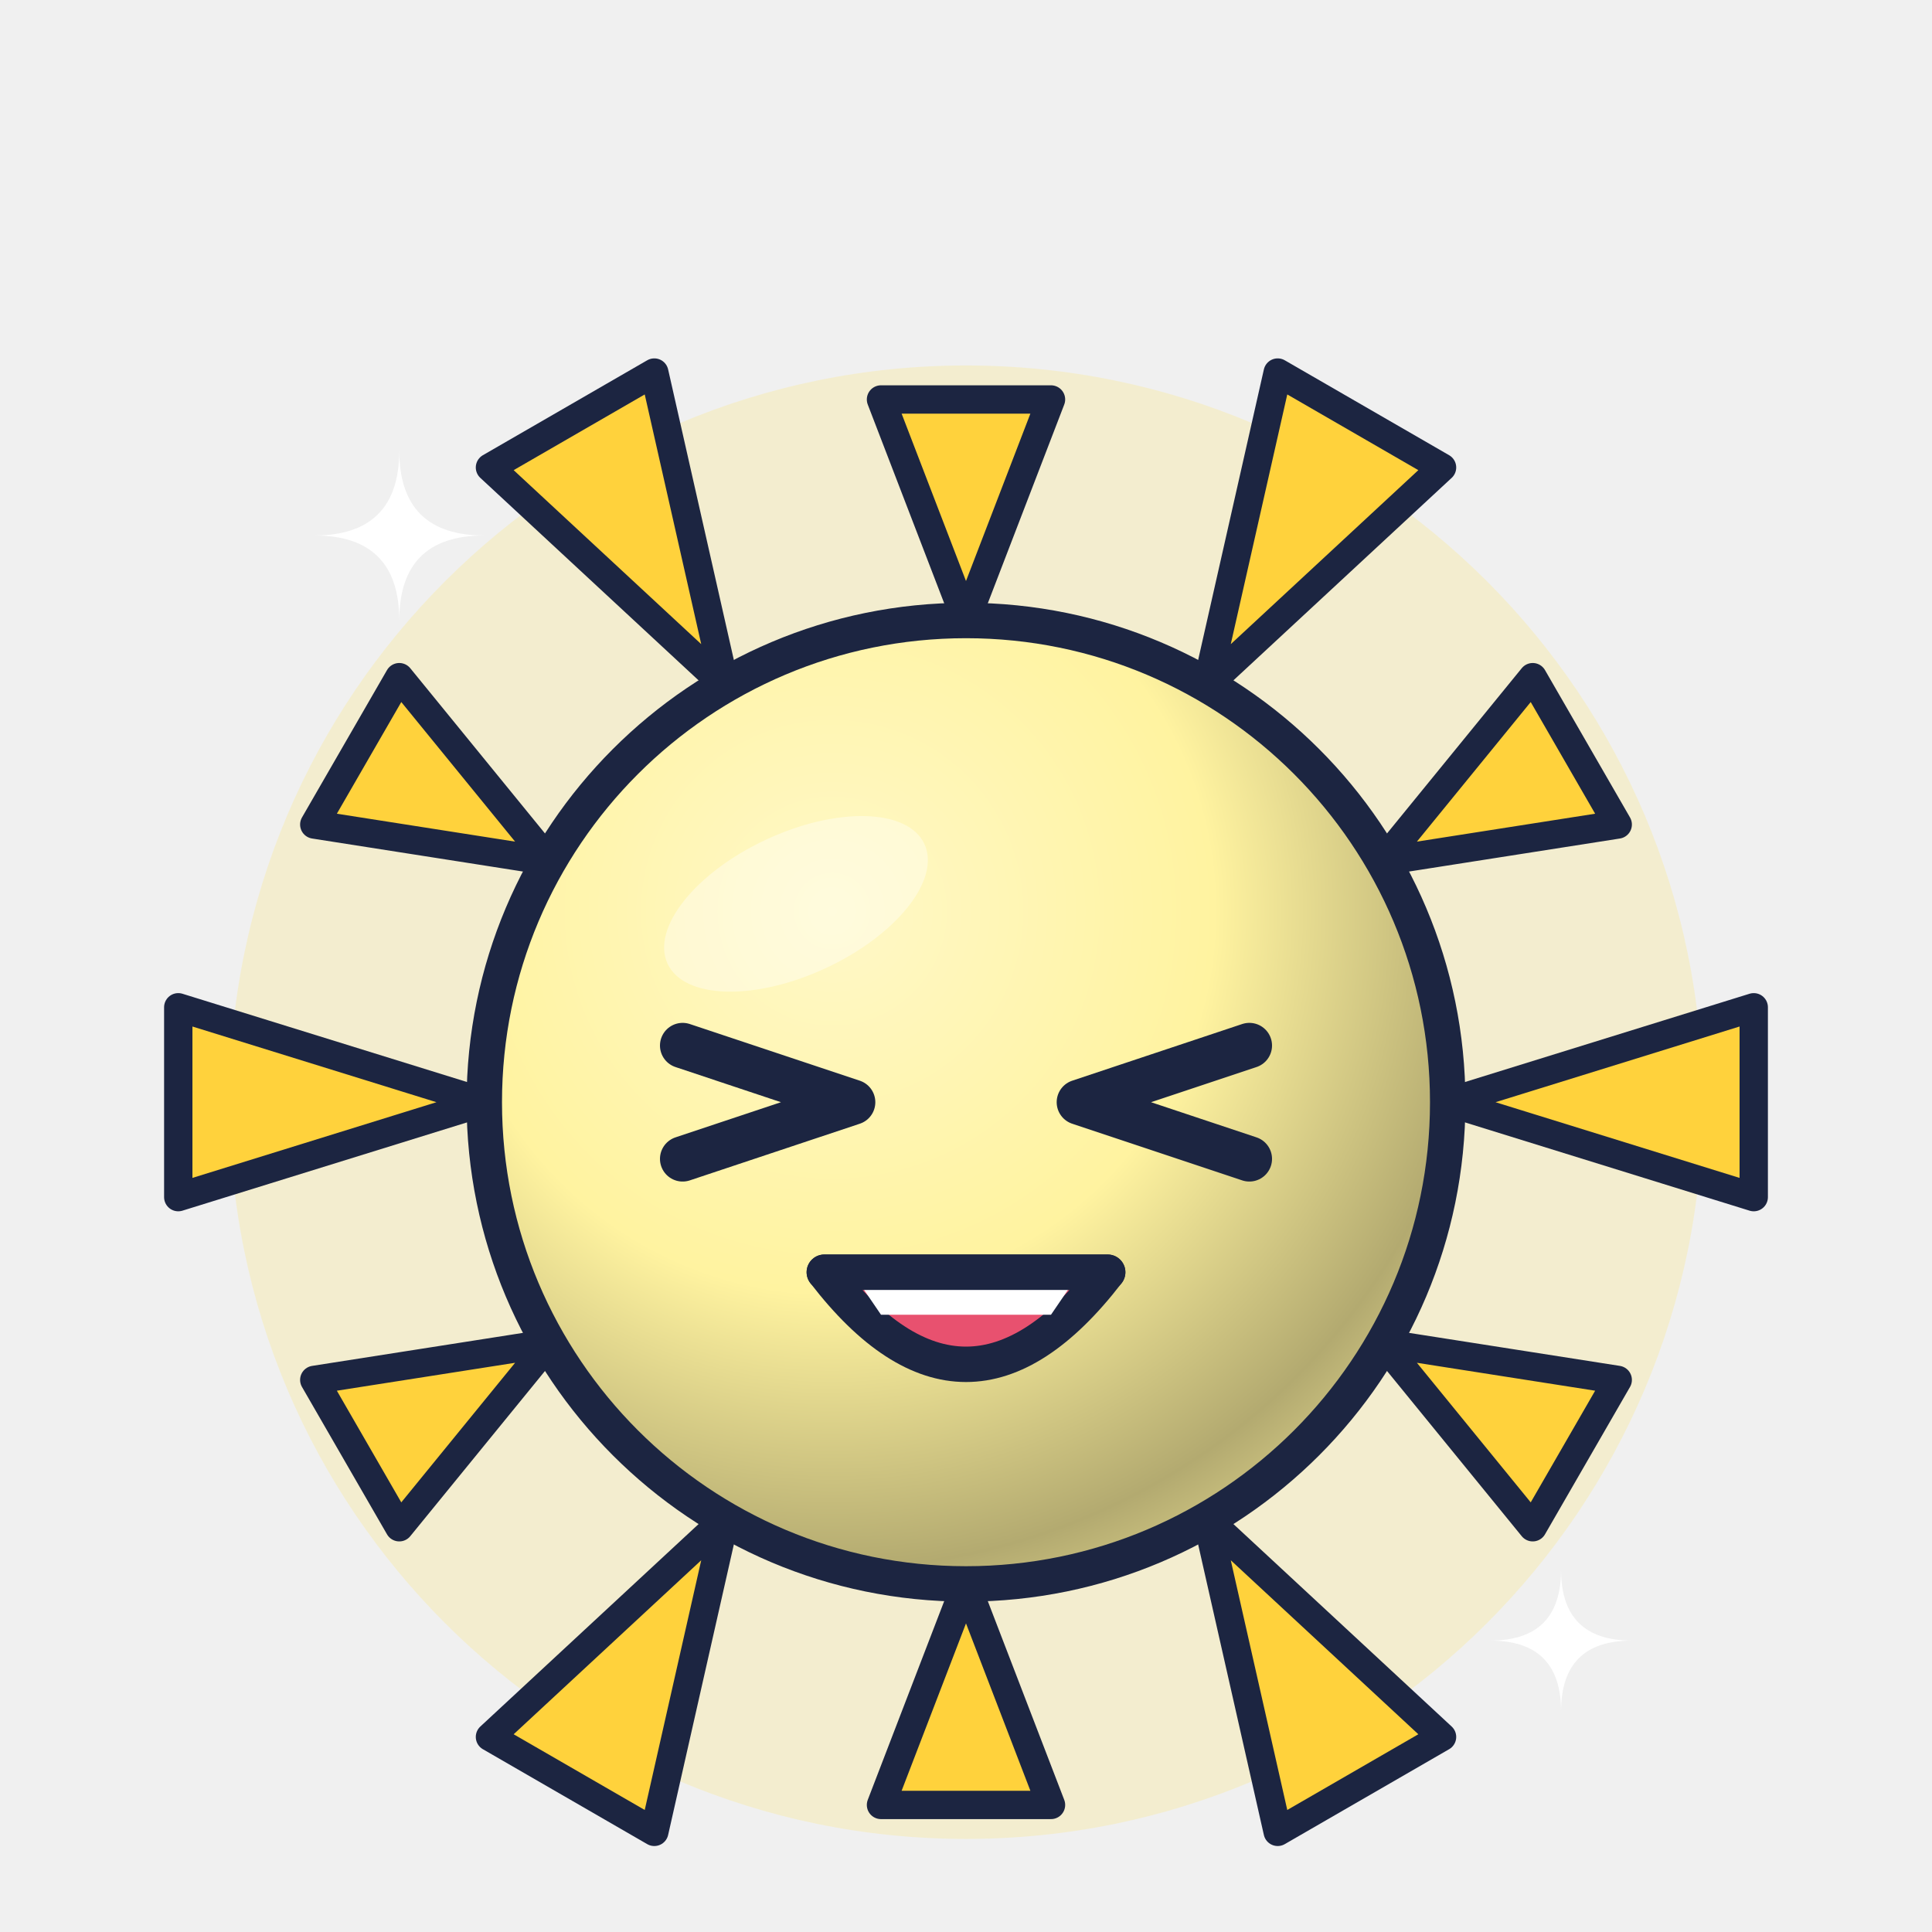
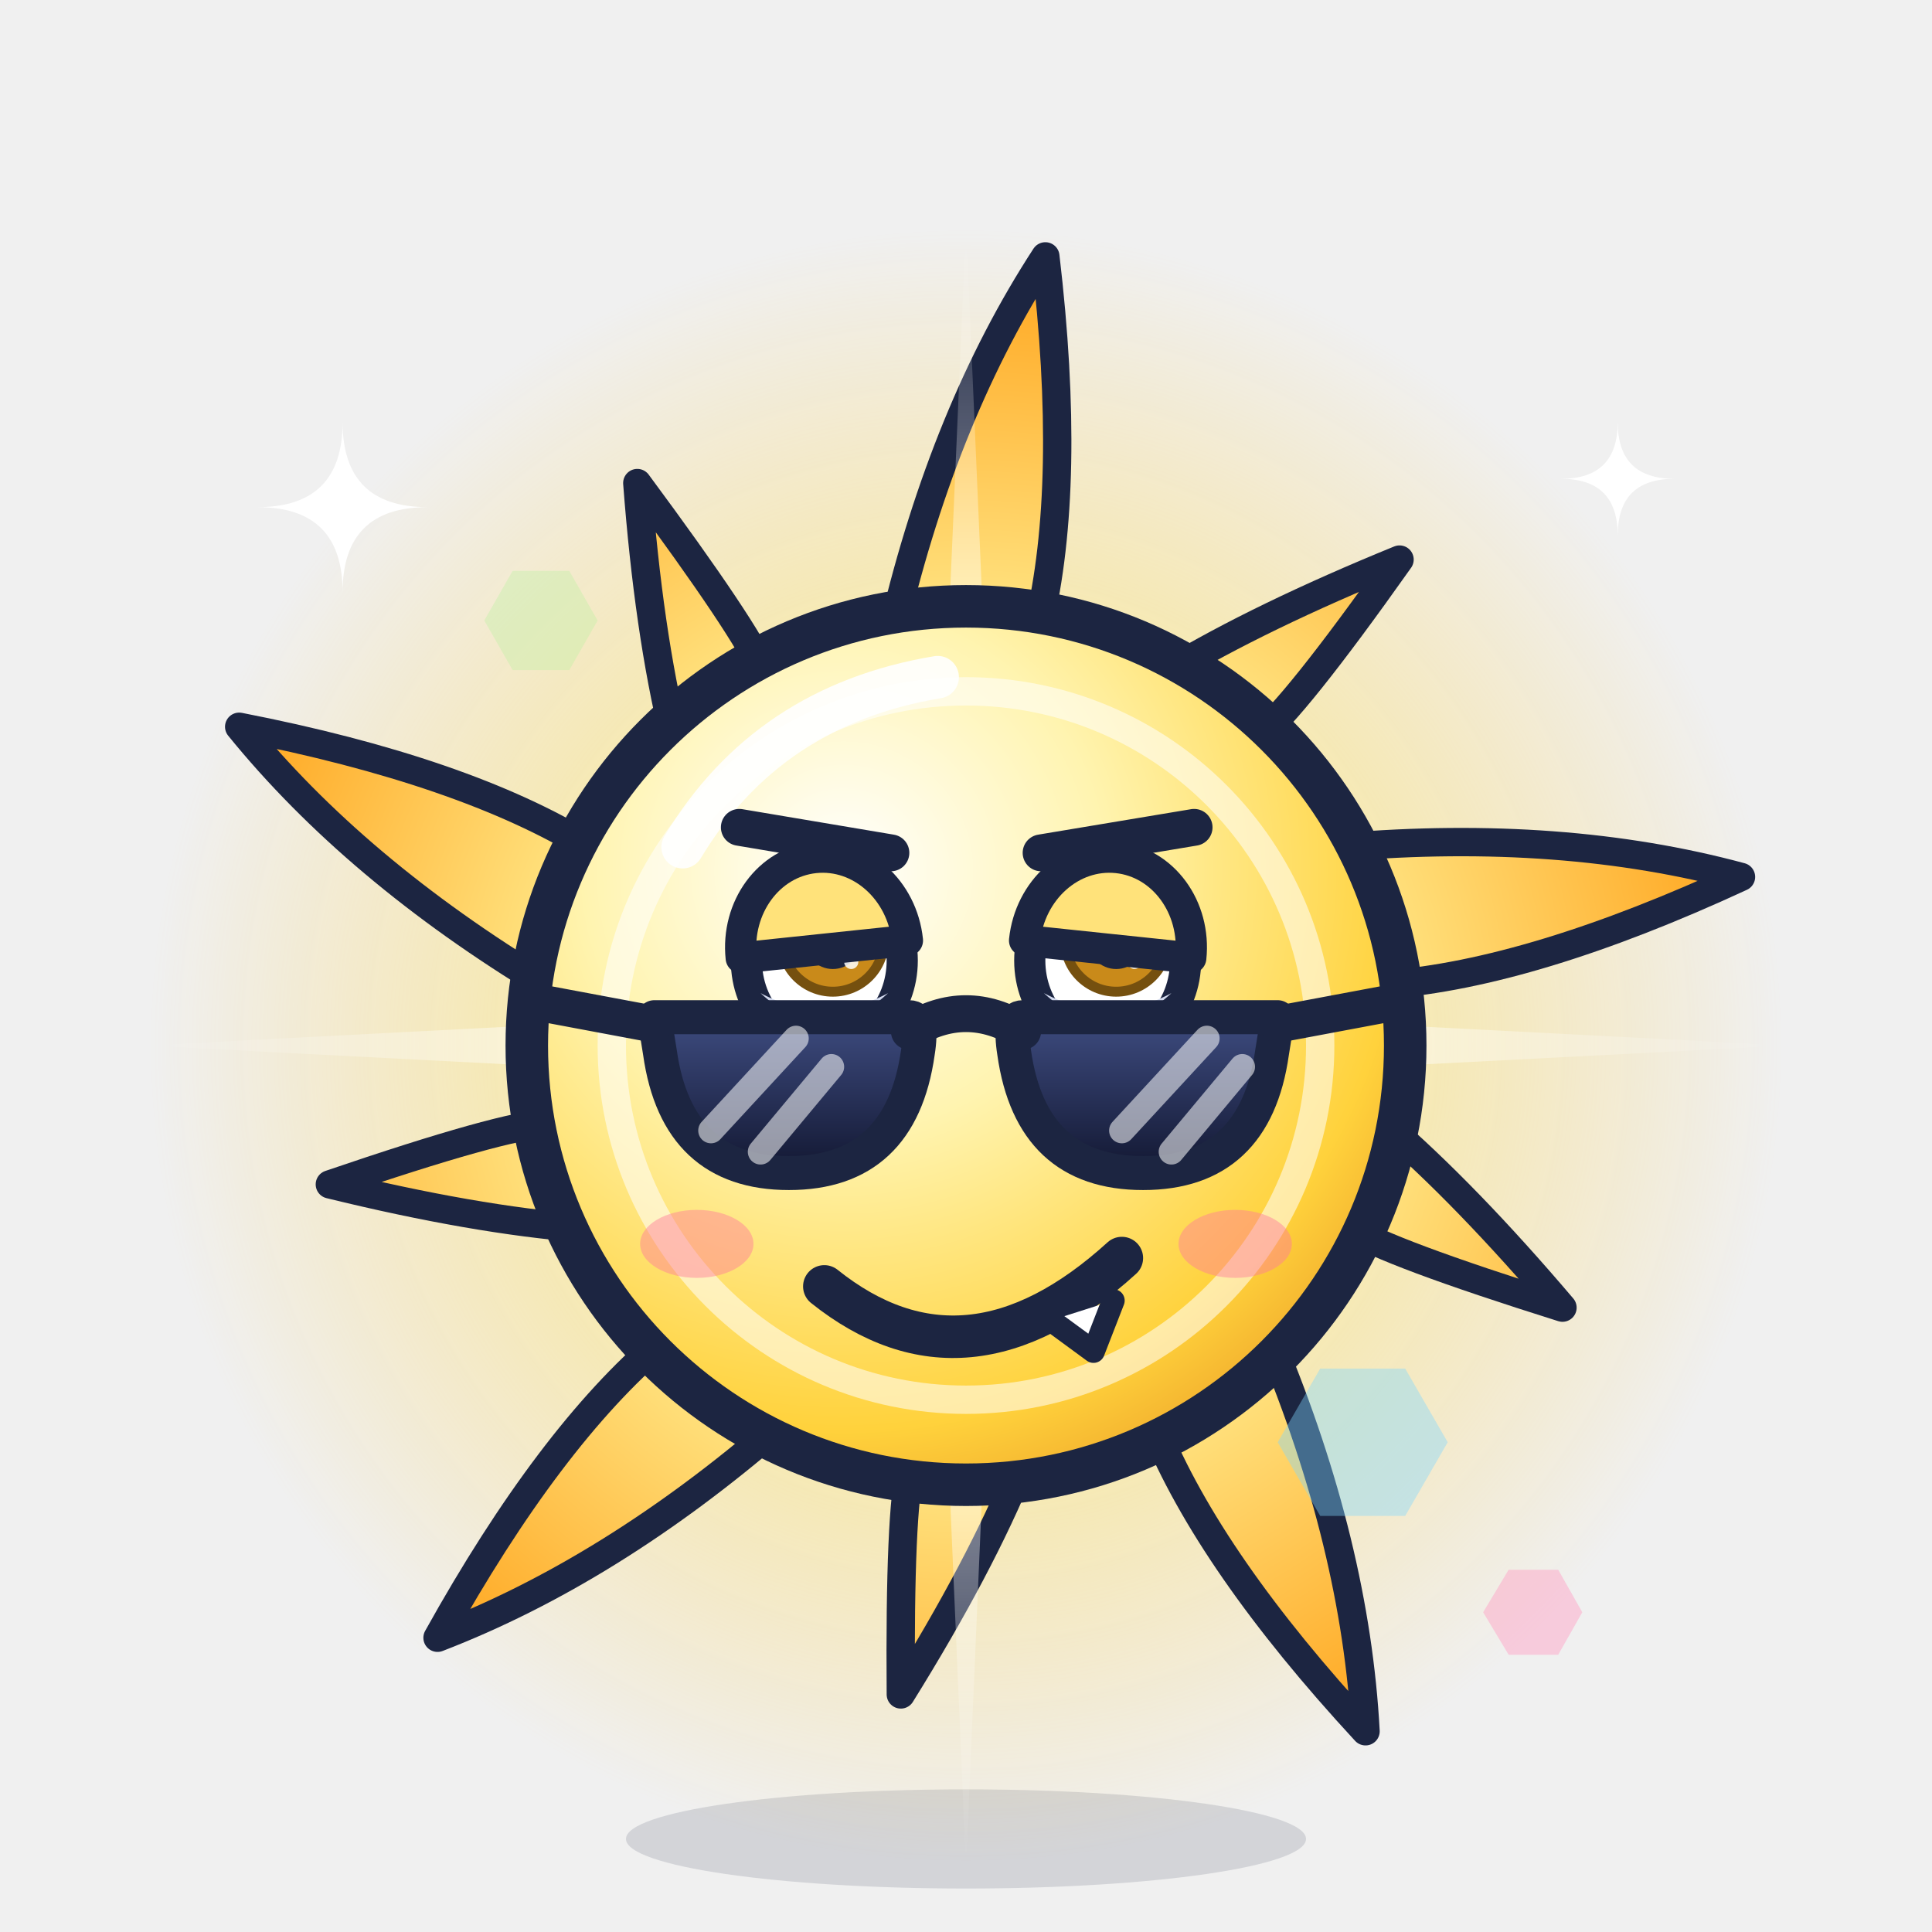
<svg aria-hidden="true" viewBox="0 0 120 120">
  <defs>
-     <radialGradient id="m-blendlicht__a" cx="36%" cy="30%" r="80%">
-       <stop offset="0" stop-color="#fff8c8" />
-       <stop offset=".5" stop-color="#fff3a0" />
-       <stop offset=".86" stop-color="#b3aa70" />
-       <stop offset="1" stop-color="#dbd18a" />
+     <radialGradient id="m-blendlicht__a">
+       <stop offset="0" stop-color="#fffde8" stop-opacity=".95" />
+       <stop offset=".42" stop-color="#ffe45c" stop-opacity=".5" />
+       <stop offset="1" stop-color="#ffc93c" stop-opacity="0" />
    </radialGradient>
+     <radialGradient id="m-blendlicht__e" cx=".36" cy=".3" r=".78">
+       <stop offset="0" stop-color="#fff" />
+       <stop offset=".38" stop-color="#fff4b0" />
+       <stop offset=".82" stop-color="#ffd23c" />
+       <stop offset="1" stop-color="#efa62a" />
+     </radialGradient>
+     <radialGradient id="m-blendlicht__b" cx="60" cy="58" r="56" gradientUnits="userSpaceOnUse">
+       <stop offset=".5" stop-color="#ffe98a" />
+       <stop offset="1" stop-color="#ffa51e" />
+     </radialGradient>
+     <linearGradient id="m-blendlicht__f" x1="0" x2="0" y1="0" y2="1">
+       <stop offset="0" stop-color="#3e4c80" />
+       <stop offset="1" stop-color="#121731" />
+     </linearGradient>
+     <linearGradient id="m-blendlicht__c">
+       <stop offset="0" stop-color="#fff" stop-opacity="0" />
+       <stop offset=".5" stop-color="#fff" />
+       <stop offset="1" stop-color="#fff" stop-opacity="0" />
+     </linearGradient>
+     <linearGradient id="m-blendlicht__d" x2="0" y2="1">
+       <stop offset="0" stop-color="#fff" stop-opacity="0" />
+       <stop offset=".5" stop-color="#fff" />
+       <stop offset="1" stop-color="#fff" stop-opacity="0" />
+     </linearGradient>
  </defs>
  <g transform="matrix(.88 0 0 .88 7.2 13.9)">
-     <circle cx="60" cy="62" r="52" fill="#ffe45c" opacity=".22" />
-     <path fill="#ffd23c" stroke="#1c2541" stroke-linecap="round" stroke-linejoin="round" stroke-width="2" d="m94 62 21.6 6.7V55.3Z" />
-     <path fill="#ffd23c" stroke="#1c2541" stroke-linecap="round" stroke-linejoin="round" stroke-width="2" d="M89.4 79 100 92l6-10.4Z" />
-     <path fill="#ffd23c" stroke="#1c2541" stroke-linecap="round" stroke-linejoin="round" stroke-width="2" d="m77 91.4 5 22.1 11.6-6.7Z" />
-     <path fill="#ffd23c" stroke="#1c2541" stroke-linecap="round" stroke-linejoin="round" stroke-width="2" d="m60 96-6 15.6h12Z" />
-     <path fill="#ffd23c" stroke="#1c2541" stroke-linecap="round" stroke-linejoin="round" stroke-width="2" d="m43 91.4-16.6 15.4 11.6 6.7Z" />
-     <path fill="#ffd23c" stroke="#1c2541" stroke-linecap="round" stroke-linejoin="round" stroke-width="2" d="M30.6 79 14 81.6 20 92Z" />
-     <path fill="#ffd23c" stroke="#1c2541" stroke-linecap="round" stroke-linejoin="round" stroke-width="2" d="M26 62 4.4 55.3v13.4Z" />
-     <path fill="#ffd23c" stroke="#1c2541" stroke-linecap="round" stroke-linejoin="round" stroke-width="2" d="M30.6 45 20 32l-6 10.4Z" />
-     <path fill="#ffd23c" stroke="#1c2541" stroke-linecap="round" stroke-linejoin="round" stroke-width="2" d="m43 32.6-5-22.1-11.6 6.7Z" />
-     <path fill="#ffd23c" stroke="#1c2541" stroke-linecap="round" stroke-linejoin="round" stroke-width="2" d="m60 28 6-15.6H54Z" />
-     <path fill="#ffd23c" stroke="#1c2541" stroke-linecap="round" stroke-linejoin="round" stroke-width="2" d="m77 32.6 16.6-15.4L82 10.5Z" />
-     <path fill="#ffd23c" stroke="#1c2541" stroke-linecap="round" stroke-linejoin="round" stroke-width="2" d="m89.4 45 16.6-2.6-6-10.4Z" />
-     <circle cx="60" cy="62" r="34" fill="url(#m-blendlicht__a)" stroke="#1c2541" stroke-linecap="round" stroke-linejoin="round" stroke-width="2.5" />
-     <ellipse cx="48" cy="48" fill="#fff" opacity=".38" rx="10" ry="5" transform="rotate(-25 48 48)" />
-     <path fill="none" stroke="#1c2541" stroke-linecap="round" stroke-linejoin="round" stroke-width="3.2" d="m40 58 12 4-12 4m40-8-12 4 12 4" />
-     <path fill="#e8516f" stroke="#1c2541" stroke-linecap="round" stroke-linejoin="round" stroke-width="2.5" d="M50 74q10 13 20 0Z" />
-     <path fill="#fff" d="M52.5 74.8h15L66 77H54Z" />
-     <path fill="none" stroke="#1c2541" stroke-linecap="round" stroke-linejoin="round" stroke-width="2.5" d="M50 74h20" />
-     <path fill="#fff" d="M20 16q0 6 6 6-6 0-6 6 0-6-6-6 6 0 6-6" />
-     <path fill="#fff" d="M102 95q0 5 5 5-5 0-5 5 0-5-5-5 5 0 5-5" />
+     <ellipse cx="60" cy="114" fill="#1c2541" opacity=".14" rx="24" ry="3.5" />
+     <circle cx="60" cy="58" r="58" fill="url(#m-blendlicht__a)" />
+     <path fill="url(#m-blendlicht__b)" stroke="#1c2541" stroke-linecap="round" stroke-linejoin="round" stroke-width="2" d="M54.9 28.4q3.6-15.2 10.7-26.1 1.9 16.1-.5 26.1Z" />
+     <path fill="url(#m-blendlicht__b)" stroke="#1c2541" stroke-linecap="round" stroke-linejoin="round" stroke-width="2" d="M74.3 31.6q6.5-3.9 16.3-7.9-7.5 10.6-10 12.5Z" />
+     <path fill="url(#m-blendlicht__b)" stroke="#1c2541" stroke-linecap="round" stroke-linejoin="round" stroke-width="2" d="M86.6 44q15.5-1.3 28.1 2.1-14.7 6.8-25 7.6Z" />
+     <path fill="url(#m-blendlicht__b)" stroke="#1c2541" stroke-linecap="round" stroke-linejoin="round" stroke-width="2" d="M89.5 63.5q5.8 5 12.6 13-12.4-3.9-15-5.6Z" />
+     <path fill="url(#m-blendlicht__b)" stroke="#1c2541" stroke-linecap="round" stroke-linejoin="round" stroke-width="2" d="M81.5 78.9q6 14.4 6.7 27.5-11-11.9-14.9-21.5Z" />
+     <path fill="url(#m-blendlicht__b)" stroke="#1c2541" stroke-linecap="round" stroke-linejoin="round" stroke-width="2" d="M63.9 87.7q-2.9 7.1-8.5 16.1-.1-13 .7-16.1Z" />
+     <path fill="url(#m-blendlicht__b)" stroke="#1c2541" stroke-linecap="round" stroke-linejoin="round" stroke-width="2" d="M46.7 84.9q-11.8 10.2-24 14.9 7.9-14.2 15.8-20.9Z" />
+     <path fill="url(#m-blendlicht__b)" stroke="#1c2541" stroke-linecap="round" stroke-linejoin="round" stroke-width="2" d="M32.9 70.9q-7.6-.6-17.8-3.1 12.3-4.2 15.4-4.3Z" />
+     <path fill="url(#m-blendlicht__b)" stroke="#1c2541" stroke-linecap="round" stroke-linejoin="round" stroke-width="2" d="M30.3 53.7Q16.9 45.6 8.7 35.5q15.9 3.1 24.7 8.5Z" />
+     <path fill="url(#m-blendlicht__b)" stroke="#1c2541" stroke-linecap="round" stroke-linejoin="round" stroke-width="2" d="M39.4 36.2q-1.8-7.4-2.6-17.9 7.7 10.4 8.9 13.3Z" />
+     <path fill="url(#m-blendlicht__c)" d="m2 58 58-3 58 3-58 3Z" />
+     <path fill="url(#m-blendlicht__d)" d="m60 0 2.5 58-2.5 58-2.5-58Z" />
+     <circle cx="60" cy="58" r="31" fill="url(#m-blendlicht__e)" stroke="#1c2541" stroke-linecap="round" stroke-linejoin="round" stroke-width="3" />
+     <circle cx="60" cy="58" r="25" fill="none" stroke="#fff" stroke-width="2" opacity=".55" />
+     <path fill="none" stroke="#fff" stroke-linecap="round" stroke-width="3" d="M40 44q6-10 18-12" opacity=".9" />
+     <ellipse cx="50" cy="52" fill="#fff" stroke="#1c2541" stroke-linecap="round" stroke-linejoin="round" stroke-width="2.2" rx="5.5" ry="6.1" />
+     <path fill="#d3daee" d="M45.5 54.3q4.5 4.2 9 0-4.5 2.4-9 0" />
+     <circle cx="50.6" cy="50.6" r="3.6" fill="#c98a1a" stroke="#75500f" stroke-width=".7" />
+     <circle cx="50.6" cy="50.6" r="2" fill="#1c2541" />
+     <circle cx="49" cy="49" r="1.1" fill="#fff" />
+     <circle cx="51.9" cy="52.1" r=".5" fill="#fff" opacity=".85" />
+     <path fill="#ffe27a" stroke="#1c2541" stroke-linecap="round" stroke-linejoin="round" stroke-width="2.2" d="M44.1 51.2a5.9 6.5 0 0 1 11.8 0Z" transform="rotate(-6 50 51.2)" />
+     <path fill="none" stroke="#1c2541" stroke-linecap="round" stroke-width="2.6" d="m44 42.6 10.7 1.8" />
+     <ellipse cx="70" cy="52" fill="#fff" stroke="#1c2541" stroke-linecap="round" stroke-linejoin="round" stroke-width="2.2" rx="5.5" ry="6.1" />
+     <path fill="#d3daee" d="M65.5 54.3q4.5 4.2 9 0-4.5 2.4-9 0" />
+     <circle cx="70.6" cy="50.6" r="3.6" fill="#c98a1a" stroke="#75500f" stroke-width=".7" />
+     <circle cx="70.6" cy="50.6" r="2" fill="#1c2541" />
+     <circle cx="69" cy="49" r="1.1" fill="#fff" />
+     <circle cx="71.9" cy="52.1" r=".5" fill="#fff" opacity=".85" />
+     <path fill="#ffe27a" stroke="#1c2541" stroke-linecap="round" stroke-linejoin="round" stroke-width="2.2" d="M64.1 51.2a5.9 6.5 0 0 1 11.8 0Z" transform="rotate(6 70 51.2)" />
+     <path fill="none" stroke="#1c2541" stroke-linecap="round" stroke-width="2.6" d="m76.1 42.6-10.8 1.8" />
+     <path fill="url(#m-blendlicht__f)" stroke="#1c2541" stroke-linecap="round" stroke-linejoin="round" stroke-width="2.4" d="M38 56h18q1 0 .6 2.5-1.2 8.5-9.1 8.5t-9.1-8.5z" />
+     <path fill="url(#m-blendlicht__f)" stroke="#1c2541" stroke-linecap="round" stroke-linejoin="round" stroke-width="2.4" d="M38 56h18q1 0 .6 2.5-1.2 8.5-9.1 8.5t-9.1-8.5z" transform="matrix(-1 0 0 1 120 0)" />
+     <path fill="none" stroke="#1c2541" stroke-linecap="round" stroke-linejoin="round" stroke-width="2.6" d="m30 55 8 1.5m18 .5q4-2.5 8 0m18-.5 8-1.5" />
+     <path stroke="#fff" stroke-linecap="round" stroke-width="1.8" d="m42 64 6-6.5m-2.5 8 5-6M71 64l6-6.5m-2.5 8 5-6" opacity=".55" />
+     <path fill="none" stroke="#1c2541" stroke-linecap="round" stroke-linejoin="round" stroke-width="3" d="M50 75q10 8 21-2" />
+     <path fill="#fff" stroke="#1c2541" stroke-linecap="round" stroke-linejoin="round" stroke-width="1.6" d="m66 77.4 3 2.2 1.4-3.6" />
+     <ellipse cx="41" cy="72" fill="#ff7a9a" opacity=".45" rx="4" ry="2.4" />
+     <ellipse cx="79" cy="72" fill="#ff7a9a" opacity=".45" rx="4" ry="2.4" />
+     <path fill="#7fd8ff" d="m94 86-3 5.2h-6L82 86l3-5.2h6Z" opacity=".4" />
+     <path fill="#ff9ec4" d="m103.5 98-1.7 3h-3.5l-1.8-3 1.8-3h3.5Z" opacity=".45" />
+     <path fill="#b9f2a0" d="m34 28-2 3.5h-4L26 28l2-3.5h4Z" opacity=".35" />
+     <path fill="#fff" d="M16 14q0 6 6 6-6 0-6 6 0-6-6-6 6 0 6-6" />
+     <path fill="#fff" d="M106 14q0 4 4 4-4 0-4 4 0-4-4-4 4 0 4-4" />
  </g>
</svg>
